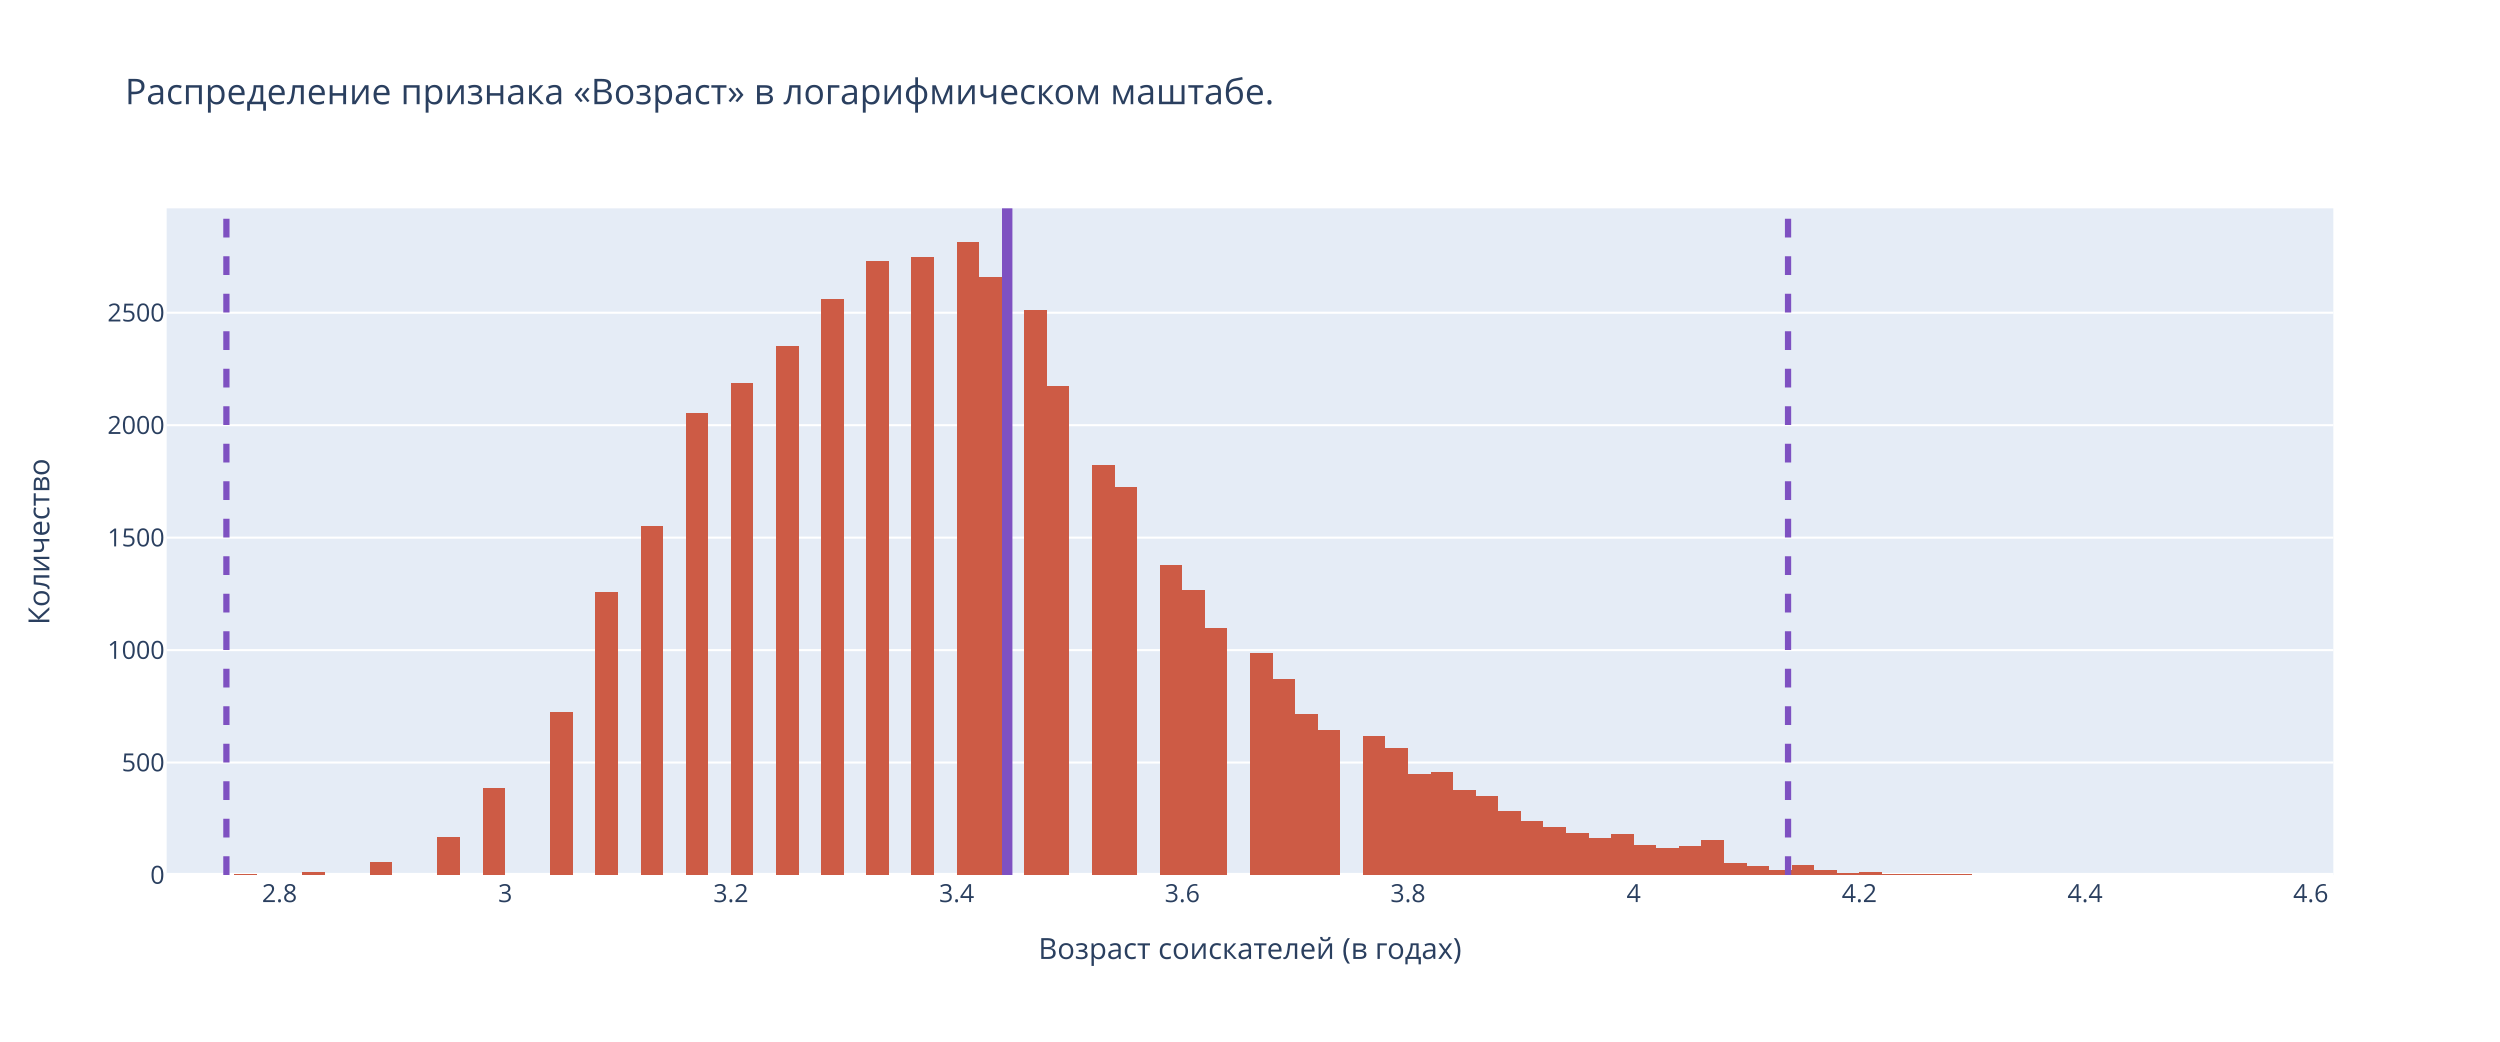
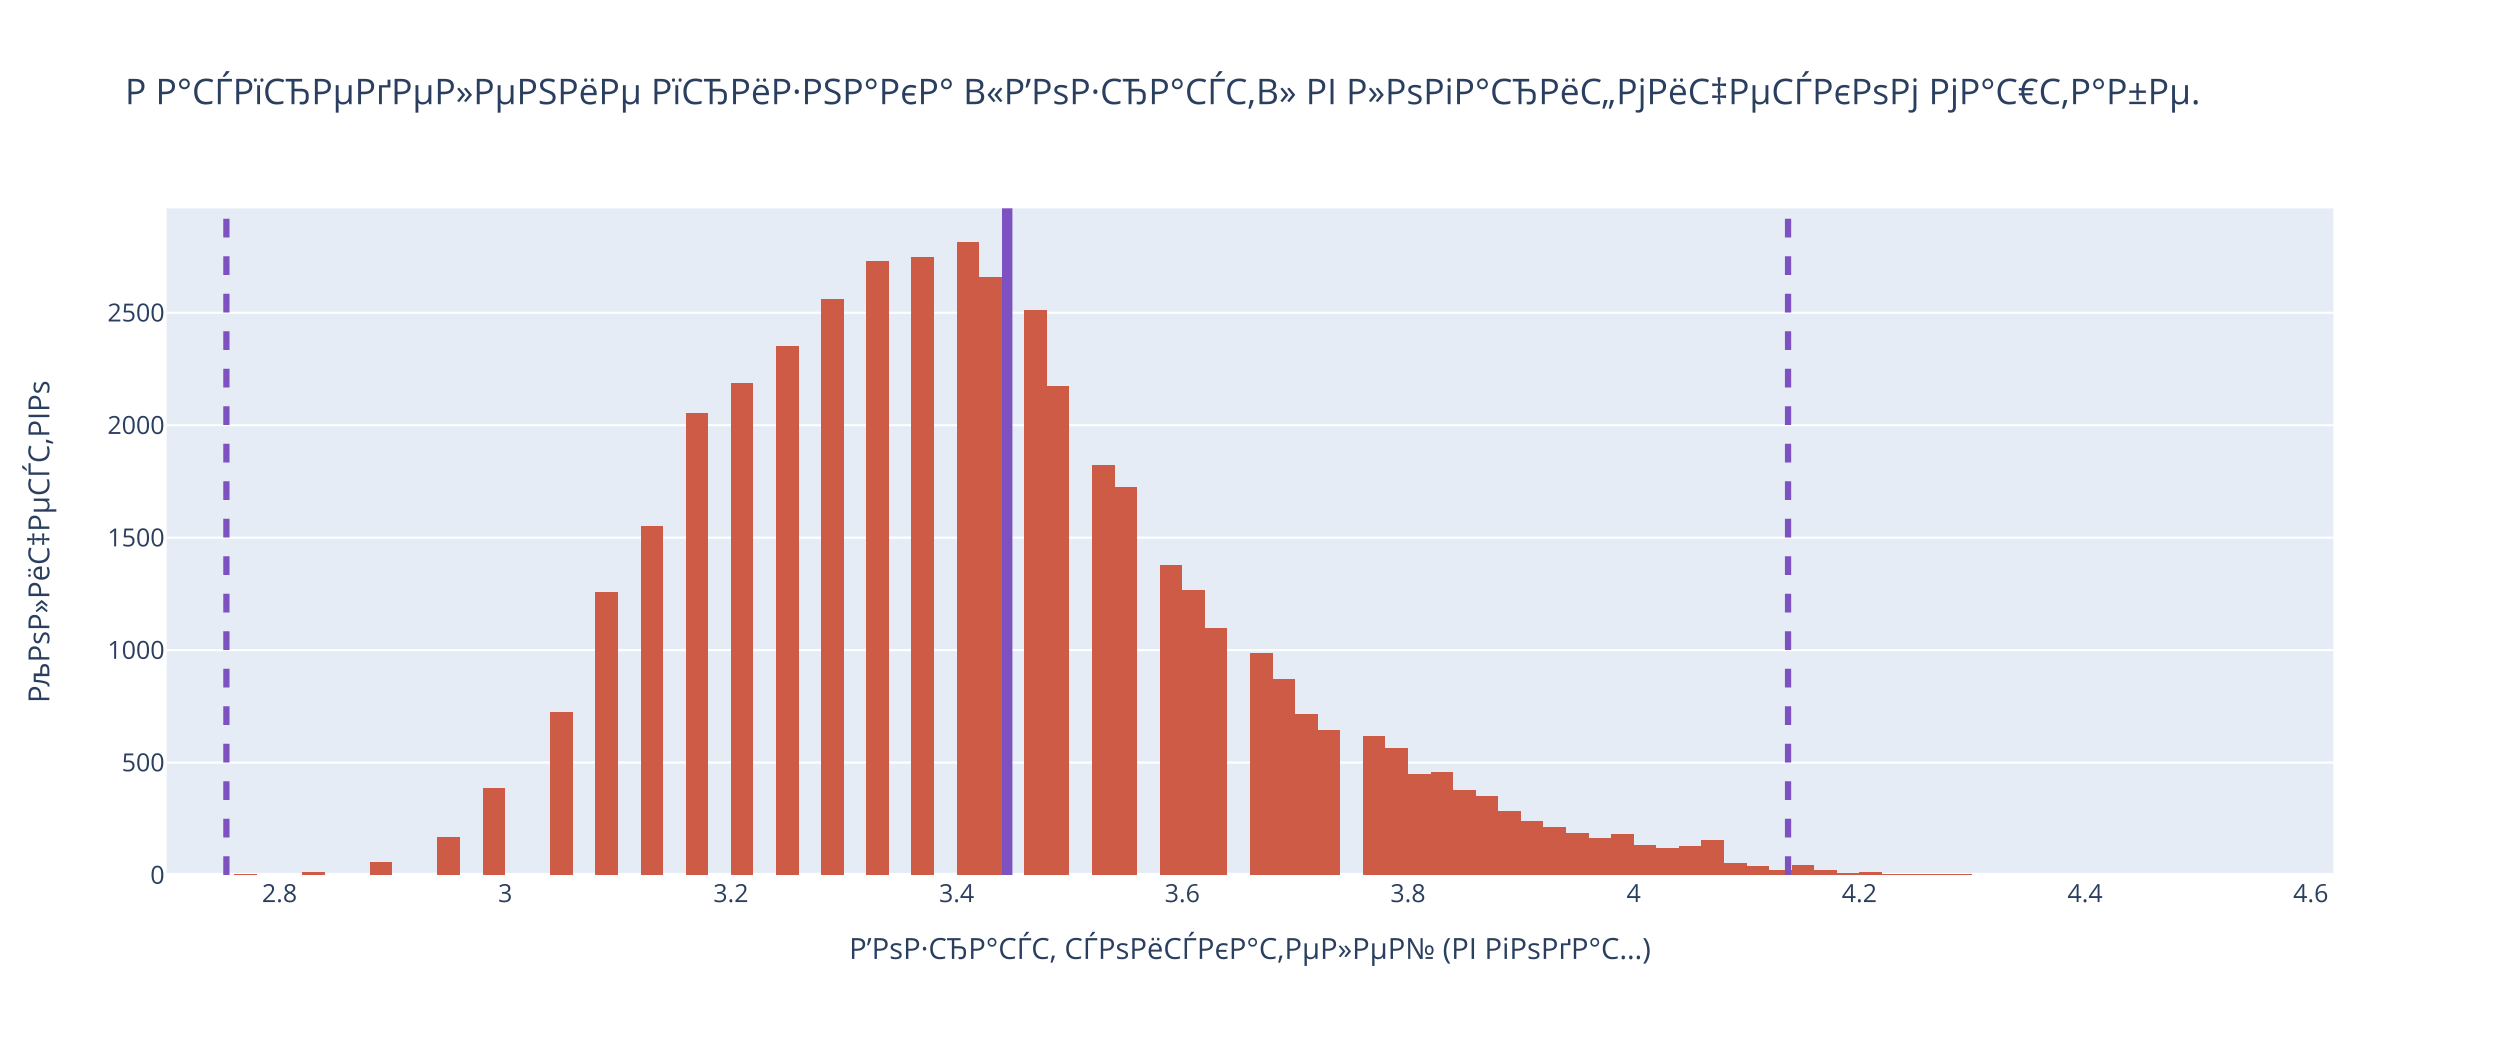
<svg xmlns="http://www.w3.org/2000/svg" class="main-svg" width="1200" height="500" style="" viewBox="0 0 1200 500">
  <rect x="0" y="0" width="1200" height="500" style="fill: rgb(255, 255, 255); fill-opacity: 1;" />
  <defs id="defs-d39967">
    <g class="clips">
      <clipPath id="clipd39967xyplot" class="plotclip">
        <rect width="1040" height="320" />
      </clipPath>
      <clipPath class="axesclip" id="clipd39967x">
        <rect x="80" y="0" width="1040" height="500" />
      </clipPath>
      <clipPath class="axesclip" id="clipd39967y">
        <rect x="0" y="100" width="1200" height="320" />
      </clipPath>
      <clipPath class="axesclip" id="clipd39967xy">
        <rect x="80" y="100" width="1040" height="320" />
      </clipPath>
    </g>
    <g class="gradients" />
    <g class="patterns" />
  </defs>
  <g class="bglayer">
    <rect class="bg" x="80" y="100" width="1040" height="320" style="fill: rgb(229, 236, 246); fill-opacity: 1; stroke-width: 0;" />
  </g>
  <g class="layer-below">
    <g class="imagelayer" />
    <g class="shapelayer" />
  </g>
  <g class="cartesianlayer">
    <g class="subplot xy">
      <g class="layer-subplot">
        <g class="shapelayer" />
        <g class="imagelayer" />
      </g>
      <g class="minor-gridlayer">
        <g class="x" />
        <g class="y" />
      </g>
      <g class="gridlayer">
        <g class="x" />
        <g class="y">
          <path class="ygrid crisp" transform="translate(0,366.02)" d="M80,0h1040" style="stroke: rgb(255, 255, 255); stroke-opacity: 1; stroke-width: 1px;" />
          <path class="ygrid crisp" transform="translate(0,312.05)" d="M80,0h1040" style="stroke: rgb(255, 255, 255); stroke-opacity: 1; stroke-width: 1px;" />
          <path class="ygrid crisp" transform="translate(0,258.07)" d="M80,0h1040" style="stroke: rgb(255, 255, 255); stroke-opacity: 1; stroke-width: 1px;" />
          <path class="ygrid crisp" transform="translate(0,204.09)" d="M80,0h1040" style="stroke: rgb(255, 255, 255); stroke-opacity: 1; stroke-width: 1px;" />
          <path class="ygrid crisp" transform="translate(0,150.11)" d="M80,0h1040" style="stroke: rgb(255, 255, 255); stroke-opacity: 1; stroke-width: 1px;" />
        </g>
      </g>
      <g class="zerolinelayer">
        <path class="yzl zl crisp" transform="translate(0,420)" d="M80,0h1040" style="stroke: rgb(255, 255, 255); stroke-opacity: 1; stroke-width: 2px;" />
      </g>
      <path class="xlines-below" />
      <path class="ylines-below" />
      <g class="overlines-below" />
      <g class="xaxislayer-below" />
      <g class="yaxislayer-below" />
      <g class="overaxes-below" />
      <g class="plot" transform="translate(80,100)" clip-path="url(#clipd39967xyplot)">
        <g class="barlayer mlayer">
          <g class="trace bars" shape-rendering="crispEdges" style="opacity: 1;">
            <g class="points">
              <g class="point">
                <path d="M0,320V319.78H10.83V320Z" style="vector-effect: non-scaling-stroke; opacity: 1; stroke-width: 0px; fill: rgb(205, 91, 69); fill-opacity: 1;" />
              </g>
              <g class="point">
                <path d="M0,0Z" style="vector-effect: non-scaling-stroke; opacity: 1; stroke-width: 0px; fill: rgb(205, 91, 69); fill-opacity: 1;" />
              </g>
              <g class="point">
                <path d="M0,0Z" style="vector-effect: non-scaling-stroke; opacity: 1; stroke-width: 0px; fill: rgb(205, 91, 69); fill-opacity: 1;" />
              </g>
              <g class="point">
                <path d="M32.5,320V319.57H43.33V320Z" style="vector-effect: non-scaling-stroke; opacity: 1; stroke-width: 0px; fill: rgb(205, 91, 69); fill-opacity: 1;" />
              </g>
              <g class="point">
                <path d="M0,0Z" style="vector-effect: non-scaling-stroke; opacity: 1; stroke-width: 0px; fill: rgb(205, 91, 69); fill-opacity: 1;" />
              </g>
              <g class="point">
                <path d="M0,0Z" style="vector-effect: non-scaling-stroke; opacity: 1; stroke-width: 0px; fill: rgb(205, 91, 69); fill-opacity: 1;" />
              </g>
              <g class="point">
                <path d="M65,320V318.7H75.83V320Z" style="vector-effect: non-scaling-stroke; opacity: 1; stroke-width: 0px; fill: rgb(205, 91, 69); fill-opacity: 1;" />
              </g>
              <g class="point">
                <path d="M0,0Z" style="vector-effect: non-scaling-stroke; opacity: 1; stroke-width: 0px; fill: rgb(205, 91, 69); fill-opacity: 1;" />
              </g>
              <g class="point">
                <path d="M0,0Z" style="vector-effect: non-scaling-stroke; opacity: 1; stroke-width: 0px; fill: rgb(205, 91, 69); fill-opacity: 1;" />
              </g>
              <g class="point">
                <path d="M97.5,320V313.85H108.33V320Z" style="vector-effect: non-scaling-stroke; opacity: 1; stroke-width: 0px; fill: rgb(205, 91, 69); fill-opacity: 1;" />
              </g>
              <g class="point">
                <path d="M0,0Z" style="vector-effect: non-scaling-stroke; opacity: 1; stroke-width: 0px; fill: rgb(205, 91, 69); fill-opacity: 1;" />
              </g>
              <g class="point">
                <path d="M0,0Z" style="vector-effect: non-scaling-stroke; opacity: 1; stroke-width: 0px; fill: rgb(205, 91, 69); fill-opacity: 1;" />
              </g>
              <g class="point">
                <path d="M130,320V301.76H140.83V320Z" style="vector-effect: non-scaling-stroke; opacity: 1; stroke-width: 0px; fill: rgb(205, 91, 69); fill-opacity: 1;" />
              </g>
              <g class="point">
                <path d="M0,0Z" style="vector-effect: non-scaling-stroke; opacity: 1; stroke-width: 0px; fill: rgb(205, 91, 69); fill-opacity: 1;" />
              </g>
              <g class="point">
                <path d="M151.67,320V278.01H162.5V320Z" style="vector-effect: non-scaling-stroke; opacity: 1; stroke-width: 0px; fill: rgb(205, 91, 69); fill-opacity: 1;" />
              </g>
              <g class="point">
                <path d="M0,0Z" style="vector-effect: non-scaling-stroke; opacity: 1; stroke-width: 0px; fill: rgb(205, 91, 69); fill-opacity: 1;" />
              </g>
              <g class="point">
                <path d="M0,0Z" style="vector-effect: non-scaling-stroke; opacity: 1; stroke-width: 0px; fill: rgb(205, 91, 69); fill-opacity: 1;" />
              </g>
              <g class="point">
                <path d="M184.17,320V241.63H195V320Z" style="vector-effect: non-scaling-stroke; opacity: 1; stroke-width: 0px; fill: rgb(205, 91, 69); fill-opacity: 1;" />
              </g>
              <g class="point">
                <path d="M0,0Z" style="vector-effect: non-scaling-stroke; opacity: 1; stroke-width: 0px; fill: rgb(205, 91, 69); fill-opacity: 1;" />
              </g>
              <g class="point">
                <path d="M205.83,320V184.09H216.67V320Z" style="vector-effect: non-scaling-stroke; opacity: 1; stroke-width: 0px; fill: rgb(205, 91, 69); fill-opacity: 1;" />
              </g>
              <g class="point">
                <path d="M0,0Z" style="vector-effect: non-scaling-stroke; opacity: 1; stroke-width: 0px; fill: rgb(205, 91, 69); fill-opacity: 1;" />
              </g>
              <g class="point">
                <path d="M227.5,320V152.35H238.33V320Z" style="vector-effect: non-scaling-stroke; opacity: 1; stroke-width: 0px; fill: rgb(205, 91, 69); fill-opacity: 1;" />
              </g>
              <g class="point">
                <path d="M0,0Z" style="vector-effect: non-scaling-stroke; opacity: 1; stroke-width: 0px; fill: rgb(205, 91, 69); fill-opacity: 1;" />
              </g>
              <g class="point">
                <path d="M249.17,320V98.26H260V320Z" style="vector-effect: non-scaling-stroke; opacity: 1; stroke-width: 0px; fill: rgb(205, 91, 69); fill-opacity: 1;" />
              </g>
              <g class="point">
                <path d="M0,0Z" style="vector-effect: non-scaling-stroke; opacity: 1; stroke-width: 0px; fill: rgb(205, 91, 69); fill-opacity: 1;" />
              </g>
              <g class="point">
                <path d="M270.83,320V83.9H281.67V320Z" style="vector-effect: non-scaling-stroke; opacity: 1; stroke-width: 0px; fill: rgb(205, 91, 69); fill-opacity: 1;" />
              </g>
              <g class="point">
                <path d="M0,0Z" style="vector-effect: non-scaling-stroke; opacity: 1; stroke-width: 0px; fill: rgb(205, 91, 69); fill-opacity: 1;" />
              </g>
              <g class="point">
                <path d="M292.5,320V66.2H303.33V320Z" style="vector-effect: non-scaling-stroke; opacity: 1; stroke-width: 0px; fill: rgb(205, 91, 69); fill-opacity: 1;" />
              </g>
              <g class="point">
                <path d="M0,0Z" style="vector-effect: non-scaling-stroke; opacity: 1; stroke-width: 0px; fill: rgb(205, 91, 69); fill-opacity: 1;" />
              </g>
              <g class="point">
                <path d="M314.17,320V43.53H325V320Z" style="vector-effect: non-scaling-stroke; opacity: 1; stroke-width: 0px; fill: rgb(205, 91, 69); fill-opacity: 1;" />
              </g>
              <g class="point">
                <path d="M0,0Z" style="vector-effect: non-scaling-stroke; opacity: 1; stroke-width: 0px; fill: rgb(205, 91, 69); fill-opacity: 1;" />
              </g>
              <g class="point">
                <path d="M335.83,320V25.39H346.67V320Z" style="vector-effect: non-scaling-stroke; opacity: 1; stroke-width: 0px; fill: rgb(205, 91, 69); fill-opacity: 1;" />
              </g>
              <g class="point">
                <path d="M0,0Z" style="vector-effect: non-scaling-stroke; opacity: 1; stroke-width: 0px; fill: rgb(205, 91, 69); fill-opacity: 1;" />
              </g>
              <g class="point">
                <path d="M357.5,320V23.34H368.33V320Z" style="vector-effect: non-scaling-stroke; opacity: 1; stroke-width: 0px; fill: rgb(205, 91, 69); fill-opacity: 1;" />
              </g>
              <g class="point">
                <path d="M0,0Z" style="vector-effect: non-scaling-stroke; opacity: 1; stroke-width: 0px; fill: rgb(205, 91, 69); fill-opacity: 1;" />
              </g>
              <g class="point">
                <path d="M379.17,320V16H390V320Z" style="vector-effect: non-scaling-stroke; opacity: 1; stroke-width: 0px; fill: rgb(205, 91, 69); fill-opacity: 1;" />
              </g>
              <g class="point">
                <path d="M390,320V32.95H400.83V320Z" style="vector-effect: non-scaling-stroke; opacity: 1; stroke-width: 0px; fill: rgb(205, 91, 69); fill-opacity: 1;" />
              </g>
              <g class="point">
                <path d="M0,0Z" style="vector-effect: non-scaling-stroke; opacity: 1; stroke-width: 0px; fill: rgb(205, 91, 69); fill-opacity: 1;" />
              </g>
              <g class="point">
                <path d="M411.67,320V48.6H422.5V320Z" style="vector-effect: non-scaling-stroke; opacity: 1; stroke-width: 0px; fill: rgb(205, 91, 69); fill-opacity: 1;" />
              </g>
              <g class="point">
                <path d="M422.5,320V85.41H433.33V320Z" style="vector-effect: non-scaling-stroke; opacity: 1; stroke-width: 0px; fill: rgb(205, 91, 69); fill-opacity: 1;" />
              </g>
              <g class="point">
                <path d="M0,0Z" style="vector-effect: non-scaling-stroke; opacity: 1; stroke-width: 0px; fill: rgb(205, 91, 69); fill-opacity: 1;" />
              </g>
              <g class="point">
                <path d="M444.17,320V123.41H455V320Z" style="vector-effect: non-scaling-stroke; opacity: 1; stroke-width: 0px; fill: rgb(205, 91, 69); fill-opacity: 1;" />
              </g>
              <g class="point">
                <path d="M455,320V133.89H465.83V320Z" style="vector-effect: non-scaling-stroke; opacity: 1; stroke-width: 0px; fill: rgb(205, 91, 69); fill-opacity: 1;" />
              </g>
              <g class="point">
                <path d="M0,0Z" style="vector-effect: non-scaling-stroke; opacity: 1; stroke-width: 0px; fill: rgb(205, 91, 69); fill-opacity: 1;" />
              </g>
              <g class="point">
                <path d="M476.67,320V171.13H487.5V320Z" style="vector-effect: non-scaling-stroke; opacity: 1; stroke-width: 0px; fill: rgb(205, 91, 69); fill-opacity: 1;" />
              </g>
              <g class="point">
                <path d="M487.5,320V183.22H498.33V320Z" style="vector-effect: non-scaling-stroke; opacity: 1; stroke-width: 0px; fill: rgb(205, 91, 69); fill-opacity: 1;" />
              </g>
              <g class="point">
                <path d="M498.33,320V201.47H509.17V320Z" style="vector-effect: non-scaling-stroke; opacity: 1; stroke-width: 0px; fill: rgb(205, 91, 69); fill-opacity: 1;" />
              </g>
              <g class="point">
                <path d="M0,0Z" style="vector-effect: non-scaling-stroke; opacity: 1; stroke-width: 0px; fill: rgb(205, 91, 69); fill-opacity: 1;" />
              </g>
              <g class="point">
                <path d="M520,320V213.56H530.83V320Z" style="vector-effect: non-scaling-stroke; opacity: 1; stroke-width: 0px; fill: rgb(205, 91, 69); fill-opacity: 1;" />
              </g>
              <g class="point">
                <path d="M530.83,320V226.08H541.67V320Z" style="vector-effect: non-scaling-stroke; opacity: 1; stroke-width: 0px; fill: rgb(205, 91, 69); fill-opacity: 1;" />
              </g>
              <g class="point">
                <path d="M541.67,320V242.92H552.5V320Z" style="vector-effect: non-scaling-stroke; opacity: 1; stroke-width: 0px; fill: rgb(205, 91, 69); fill-opacity: 1;" />
              </g>
              <g class="point">
                <path d="M552.5,320V250.48H563.33V320Z" style="vector-effect: non-scaling-stroke; opacity: 1; stroke-width: 0px; fill: rgb(205, 91, 69); fill-opacity: 1;" />
              </g>
              <g class="point">
                <path d="M0,0Z" style="vector-effect: non-scaling-stroke; opacity: 1; stroke-width: 0px; fill: rgb(205, 91, 69); fill-opacity: 1;" />
              </g>
              <g class="point">
                <path d="M574.17,320V253.28H585V320Z" style="vector-effect: non-scaling-stroke; opacity: 1; stroke-width: 0px; fill: rgb(205, 91, 69); fill-opacity: 1;" />
              </g>
              <g class="point">
                <path d="M585,320V259.11H595.83V320Z" style="vector-effect: non-scaling-stroke; opacity: 1; stroke-width: 0px; fill: rgb(205, 91, 69); fill-opacity: 1;" />
              </g>
              <g class="point">
                <path d="M595.83,320V271.64H606.67V320Z" style="vector-effect: non-scaling-stroke; opacity: 1; stroke-width: 0px; fill: rgb(205, 91, 69); fill-opacity: 1;" />
              </g>
              <g class="point">
                <path d="M606.67,320V270.56H617.5V320Z" style="vector-effect: non-scaling-stroke; opacity: 1; stroke-width: 0px; fill: rgb(205, 91, 69); fill-opacity: 1;" />
              </g>
              <g class="point">
                <path d="M617.5,320V279.09H628.33V320Z" style="vector-effect: non-scaling-stroke; opacity: 1; stroke-width: 0px; fill: rgb(205, 91, 69); fill-opacity: 1;" />
              </g>
              <g class="point">
                <path d="M628.33,320V282.22H639.17V320Z" style="vector-effect: non-scaling-stroke; opacity: 1; stroke-width: 0px; fill: rgb(205, 91, 69); fill-opacity: 1;" />
              </g>
              <g class="point">
                <path d="M639.17,320V289.34H650V320Z" style="vector-effect: non-scaling-stroke; opacity: 1; stroke-width: 0px; fill: rgb(205, 91, 69); fill-opacity: 1;" />
              </g>
              <g class="point">
                <path d="M650,320V294.31H660.83V320Z" style="vector-effect: non-scaling-stroke; opacity: 1; stroke-width: 0px; fill: rgb(205, 91, 69); fill-opacity: 1;" />
              </g>
              <g class="point">
                <path d="M660.83,320V296.79H671.67V320Z" style="vector-effect: non-scaling-stroke; opacity: 1; stroke-width: 0px; fill: rgb(205, 91, 69); fill-opacity: 1;" />
              </g>
              <g class="point">
                <path d="M671.67,320V299.92H682.5V320Z" style="vector-effect: non-scaling-stroke; opacity: 1; stroke-width: 0px; fill: rgb(205, 91, 69); fill-opacity: 1;" />
              </g>
              <g class="point">
                <path d="M682.5,320V302.19H693.33V320Z" style="vector-effect: non-scaling-stroke; opacity: 1; stroke-width: 0px; fill: rgb(205, 91, 69); fill-opacity: 1;" />
              </g>
              <g class="point">
                <path d="M693.33,320V300.24H704.17V320Z" style="vector-effect: non-scaling-stroke; opacity: 1; stroke-width: 0px; fill: rgb(205, 91, 69); fill-opacity: 1;" />
              </g>
              <g class="point">
                <path d="M704.17,320V305.43H715V320Z" style="vector-effect: non-scaling-stroke; opacity: 1; stroke-width: 0px; fill: rgb(205, 91, 69); fill-opacity: 1;" />
              </g>
              <g class="point">
                <path d="M715,320V307.15H725.83V320Z" style="vector-effect: non-scaling-stroke; opacity: 1; stroke-width: 0px; fill: rgb(205, 91, 69); fill-opacity: 1;" />
              </g>
              <g class="point">
                <path d="M725.83,320V306.07H736.67V320Z" style="vector-effect: non-scaling-stroke; opacity: 1; stroke-width: 0px; fill: rgb(205, 91, 69); fill-opacity: 1;" />
              </g>
              <g class="point">
                <path d="M736.67,320V303.05H747.5V320Z" style="vector-effect: non-scaling-stroke; opacity: 1; stroke-width: 0px; fill: rgb(205, 91, 69); fill-opacity: 1;" />
              </g>
              <g class="point">
                <path d="M747.5,320V314.06H758.33V320Z" style="vector-effect: non-scaling-stroke; opacity: 1; stroke-width: 0px; fill: rgb(205, 91, 69); fill-opacity: 1;" />
              </g>
              <g class="point">
                <path d="M758.33,320V315.9H769.17V320Z" style="vector-effect: non-scaling-stroke; opacity: 1; stroke-width: 0px; fill: rgb(205, 91, 69); fill-opacity: 1;" />
              </g>
              <g class="point">
                <path d="M769.17,320V317.63H780V320Z" style="vector-effect: non-scaling-stroke; opacity: 1; stroke-width: 0px; fill: rgb(205, 91, 69); fill-opacity: 1;" />
              </g>
              <g class="point">
                <path d="M780,320V315.03H790.83V320Z" style="vector-effect: non-scaling-stroke; opacity: 1; stroke-width: 0px; fill: rgb(205, 91, 69); fill-opacity: 1;" />
              </g>
              <g class="point">
                <path d="M790.83,320V317.84H801.67V320Z" style="vector-effect: non-scaling-stroke; opacity: 1; stroke-width: 0px; fill: rgb(205, 91, 69); fill-opacity: 1;" />
              </g>
              <g class="point">
                <path d="M801.67,320V318.81H812.5V320Z" style="vector-effect: non-scaling-stroke; opacity: 1; stroke-width: 0px; fill: rgb(205, 91, 69); fill-opacity: 1;" />
              </g>
              <g class="point">
                <path d="M812.5,320V318.6H823.33V320Z" style="vector-effect: non-scaling-stroke; opacity: 1; stroke-width: 0px; fill: rgb(205, 91, 69); fill-opacity: 1;" />
              </g>
              <g class="point">
                <path d="M823.33,320V319.57H834.17V320Z" style="vector-effect: non-scaling-stroke; opacity: 1; stroke-width: 0px; fill: rgb(205, 91, 69); fill-opacity: 1;" />
              </g>
              <g class="point">
                <path d="M834.17,320V319.68H845V320Z" style="vector-effect: non-scaling-stroke; opacity: 1; stroke-width: 0px; fill: rgb(205, 91, 69); fill-opacity: 1;" />
              </g>
              <g class="point">
                <path d="M845,320V319.35H855.83V320Z" style="vector-effect: non-scaling-stroke; opacity: 1; stroke-width: 0px; fill: rgb(205, 91, 69); fill-opacity: 1;" />
              </g>
              <g class="point">
                <path d="M855.83,320V319.57H866.67V320Z" style="vector-effect: non-scaling-stroke; opacity: 1; stroke-width: 0px; fill: rgb(205, 91, 69); fill-opacity: 1;" />
              </g>
              <g class="point">
                <path d="M0,0Z" style="vector-effect: non-scaling-stroke; opacity: 1; stroke-width: 0px; fill: rgb(205, 91, 69); fill-opacity: 1;" />
              </g>
              <g class="point">
                <path d="M877.5,320V319.89H888.33V320Z" style="vector-effect: non-scaling-stroke; opacity: 1; stroke-width: 0px; fill: rgb(205, 91, 69); fill-opacity: 1;" />
              </g>
              <g class="point">
                <path d="M888.33,320V319.89H899.17V320Z" style="vector-effect: non-scaling-stroke; opacity: 1; stroke-width: 0px; fill: rgb(205, 91, 69); fill-opacity: 1;" />
              </g>
              <g class="point">
                <path d="M0,0Z" style="vector-effect: non-scaling-stroke; opacity: 1; stroke-width: 0px; fill: rgb(205, 91, 69); fill-opacity: 1;" />
              </g>
              <g class="point">
                <path d="M0,0Z" style="vector-effect: non-scaling-stroke; opacity: 1; stroke-width: 0px; fill: rgb(205, 91, 69); fill-opacity: 1;" />
              </g>
              <g class="point">
                <path d="M0,0Z" style="vector-effect: non-scaling-stroke; opacity: 1; stroke-width: 0px; fill: rgb(205, 91, 69); fill-opacity: 1;" />
              </g>
              <g class="point">
                <path d="M0,0Z" style="vector-effect: non-scaling-stroke; opacity: 1; stroke-width: 0px; fill: rgb(205, 91, 69); fill-opacity: 1;" />
              </g>
              <g class="point">
                <path d="M0,0Z" style="vector-effect: non-scaling-stroke; opacity: 1; stroke-width: 0px; fill: rgb(205, 91, 69); fill-opacity: 1;" />
              </g>
              <g class="point">
                <path d="M0,0Z" style="vector-effect: non-scaling-stroke; opacity: 1; stroke-width: 0px; fill: rgb(205, 91, 69); fill-opacity: 1;" />
              </g>
              <g class="point">
                <path d="M0,0Z" style="vector-effect: non-scaling-stroke; opacity: 1; stroke-width: 0px; fill: rgb(205, 91, 69); fill-opacity: 1;" />
              </g>
              <g class="point">
                <path d="M0,0Z" style="vector-effect: non-scaling-stroke; opacity: 1; stroke-width: 0px; fill: rgb(205, 91, 69); fill-opacity: 1;" />
              </g>
              <g class="point">
                <path d="M0,0Z" style="vector-effect: non-scaling-stroke; opacity: 1; stroke-width: 0px; fill: rgb(205, 91, 69); fill-opacity: 1;" />
              </g>
              <g class="point">
                <path d="M0,0Z" style="vector-effect: non-scaling-stroke; opacity: 1; stroke-width: 0px; fill: rgb(205, 91, 69); fill-opacity: 1;" />
              </g>
              <g class="point">
                <path d="M0,0Z" style="vector-effect: non-scaling-stroke; opacity: 1; stroke-width: 0px; fill: rgb(205, 91, 69); fill-opacity: 1;" />
              </g>
              <g class="point">
                <path d="M0,0Z" style="vector-effect: non-scaling-stroke; opacity: 1; stroke-width: 0px; fill: rgb(205, 91, 69); fill-opacity: 1;" />
              </g>
              <g class="point">
                <path d="M1029.17,320V319.89H1040V320Z" style="vector-effect: non-scaling-stroke; opacity: 1; stroke-width: 0px; fill: rgb(205, 91, 69); fill-opacity: 1;" />
              </g>
            </g>
          </g>
        </g>
      </g>
      <g class="overplot" />
      <path class="xlines-above crisp" d="M0,0" style="fill: none;" />
      <path class="ylines-above crisp" d="M0,0" style="fill: none;" />
      <g class="overlines-above" />
      <g class="xaxislayer-above">
        <g class="xtick">
          <text text-anchor="middle" x="0" y="433" transform="translate(134.17,0)" style="font-family: 'Open Sans', verdana, arial, sans-serif; font-size: 12px; fill: rgb(42, 63, 95); fill-opacity: 1; white-space: pre; opacity: 1;">2.8</text>
        </g>
        <g class="xtick">
          <text text-anchor="middle" x="0" y="433" style="font-family: 'Open Sans', verdana, arial, sans-serif; font-size: 12px; fill: rgb(42, 63, 95); fill-opacity: 1; white-space: pre; opacity: 1;" transform="translate(242.5,0)">3</text>
        </g>
        <g class="xtick">
          <text text-anchor="middle" x="0" y="433" style="font-family: 'Open Sans', verdana, arial, sans-serif; font-size: 12px; fill: rgb(42, 63, 95); fill-opacity: 1; white-space: pre; opacity: 1;" transform="translate(350.83,0)">3.2</text>
        </g>
        <g class="xtick">
          <text text-anchor="middle" x="0" y="433" style="font-family: 'Open Sans', verdana, arial, sans-serif; font-size: 12px; fill: rgb(42, 63, 95); fill-opacity: 1; white-space: pre; opacity: 1;" transform="translate(459.17,0)">3.4</text>
        </g>
        <g class="xtick">
          <text text-anchor="middle" x="0" y="433" style="font-family: 'Open Sans', verdana, arial, sans-serif; font-size: 12px; fill: rgb(42, 63, 95); fill-opacity: 1; white-space: pre; opacity: 1;" transform="translate(567.5,0)">3.6</text>
        </g>
        <g class="xtick">
          <text text-anchor="middle" x="0" y="433" style="font-family: 'Open Sans', verdana, arial, sans-serif; font-size: 12px; fill: rgb(42, 63, 95); fill-opacity: 1; white-space: pre; opacity: 1;" transform="translate(675.83,0)">3.8</text>
        </g>
        <g class="xtick">
          <text text-anchor="middle" x="0" y="433" style="font-family: 'Open Sans', verdana, arial, sans-serif; font-size: 12px; fill: rgb(42, 63, 95); fill-opacity: 1; white-space: pre; opacity: 1;" transform="translate(784.17,0)">4</text>
        </g>
        <g class="xtick">
          <text text-anchor="middle" x="0" y="433" style="font-family: 'Open Sans', verdana, arial, sans-serif; font-size: 12px; fill: rgb(42, 63, 95); fill-opacity: 1; white-space: pre; opacity: 1;" transform="translate(892.5,0)">4.2</text>
        </g>
        <g class="xtick">
          <text text-anchor="middle" x="0" y="433" style="font-family: 'Open Sans', verdana, arial, sans-serif; font-size: 12px; fill: rgb(42, 63, 95); fill-opacity: 1; white-space: pre; opacity: 1;" transform="translate(1000.83,0)">4.4</text>
        </g>
        <g class="xtick">
          <text text-anchor="middle" x="0" y="433" style="font-family: 'Open Sans', verdana, arial, sans-serif; font-size: 12px; fill: rgb(42, 63, 95); fill-opacity: 1; white-space: pre; opacity: 1;" transform="translate(1109.17,0)">4.6</text>
        </g>
      </g>
      <g class="yaxislayer-above">
        <g class="ytick">
          <text text-anchor="end" x="79" y="4.2" transform="translate(0,420)" style="font-family: 'Open Sans', verdana, arial, sans-serif; font-size: 12px; fill: rgb(42, 63, 95); fill-opacity: 1; white-space: pre; opacity: 1;">0</text>
        </g>
        <g class="ytick">
          <text text-anchor="end" x="79" y="4.2" style="font-family: 'Open Sans', verdana, arial, sans-serif; font-size: 12px; fill: rgb(42, 63, 95); fill-opacity: 1; white-space: pre; opacity: 1;" transform="translate(0,366.02)">500</text>
        </g>
        <g class="ytick">
          <text text-anchor="end" x="79" y="4.2" style="font-family: 'Open Sans', verdana, arial, sans-serif; font-size: 12px; fill: rgb(42, 63, 95); fill-opacity: 1; white-space: pre; opacity: 1;" transform="translate(0,312.05)">1000</text>
        </g>
        <g class="ytick">
          <text text-anchor="end" x="79" y="4.2" style="font-family: 'Open Sans', verdana, arial, sans-serif; font-size: 12px; fill: rgb(42, 63, 95); fill-opacity: 1; white-space: pre; opacity: 1;" transform="translate(0,258.07)">1500</text>
        </g>
        <g class="ytick">
          <text text-anchor="end" x="79" y="4.2" style="font-family: 'Open Sans', verdana, arial, sans-serif; font-size: 12px; fill: rgb(42, 63, 95); fill-opacity: 1; white-space: pre; opacity: 1;" transform="translate(0,204.09)">2000</text>
        </g>
        <g class="ytick">
          <text text-anchor="end" x="79" y="4.2" style="font-family: 'Open Sans', verdana, arial, sans-serif; font-size: 12px; fill: rgb(42, 63, 95); fill-opacity: 1; white-space: pre; opacity: 1;" transform="translate(0,150.11)">2500</text>
        </g>
      </g>
      <g class="overaxes-above" />
    </g>
  </g>
  <g class="polarlayer" />
  <g class="smithlayer" />
  <g class="ternarylayer" />
  <g class="geolayer" />
  <g class="funnelarealayer" />
  <g class="pielayer" />
  <g class="iciclelayer" />
  <g class="treemaplayer" />
  <g class="sunburstlayer" />
  <g class="glimages" />
  <defs id="topdefs-d39967">
    <g class="clips" />
  </defs>
  <g class="layer-above">
    <g class="imagelayer" />
    <g class="shapelayer">
      <path data-index="0" fill-rule="evenodd" d="M483.46,420L483.46,100" clip-path="url(#clipd39967x)" style="opacity: 1; stroke: rgb(126, 81, 193); stroke-opacity: 1; fill: rgb(0, 0, 0); fill-opacity: 0; stroke-width: 5px;" />
      <path data-index="1" fill-rule="evenodd" d="M858.26,420L858.26,100" clip-path="url(#clipd39967x)" style="opacity: 1; stroke: rgb(126, 81, 193); stroke-opacity: 1; fill: rgb(0, 0, 0); fill-opacity: 0; stroke-dasharray: 9px, 9px; stroke-width: 3px;" />
      <path data-index="2" fill-rule="evenodd" d="M108.67,420L108.67,100" clip-path="url(#clipd39967x)" style="opacity: 1; stroke: rgb(126, 81, 193); stroke-opacity: 1; fill: rgb(0, 0, 0); fill-opacity: 0; stroke-dasharray: 9px, 9px; stroke-width: 3px;" />
    </g>
  </g>
  <g class="infolayer">
    <g class="g-gtitle">
-       <text class="gtitle" x="60" y="50" text-anchor="start" dy="0em" style="font-family: 'Open Sans', verdana, arial, sans-serif; font-size: 17px; fill: rgb(42, 63, 95); opacity: 1; font-weight: normal; white-space: pre;">Распределение признака «Возраст» в логарифмическом маштабе.</text>
+       <text class="gtitle" x="60" y="50" text-anchor="start" dy="0em" style="font-family: 'Open Sans', verdana, arial, sans-serif; font-size: 17px; fill: rgb(42, 63, 95); opacity: 1; font-weight: normal; white-space: pre;">Р Р°СЃРїСЂРµРґРµР»РµРЅРёРµ РїСЂРёР·РЅР°РєР° В«Р’РѕР·СЂР°СЃС‚В» РІ Р»РѕРіР°СЂРёС„РјРёС‡РµСЃРєРѕРј РјР°С€С‚Р°Р±Рµ.</text>
    </g>
    <g class="g-xtitle">
-       <text class="xtitle" x="600" y="460.3" text-anchor="middle" style="font-family: 'Open Sans', verdana, arial, sans-serif; font-size: 14px; fill: rgb(42, 63, 95); opacity: 1; font-weight: normal; white-space: pre;">Возраст соискателей (в годах)</text>
+       <text class="xtitle" x="600" y="460.3" text-anchor="middle" style="font-family: 'Open Sans', verdana, arial, sans-serif; font-size: 14px; fill: rgb(42, 63, 95); opacity: 1; font-weight: normal; white-space: pre;">Р’РѕР·СЂР°СЃС‚ СЃРѕРёСЃРєР°С‚РµР»РµР№ (РІ РіРѕРґР°С…)</text>
    </g>
    <g class="g-ytitle">
-       <text class="ytitle" transform="rotate(-90,23.68438,260)" x="23.684" y="260" text-anchor="middle" style="font-family: 'Open Sans', verdana, arial, sans-serif; font-size: 14px; fill: rgb(42, 63, 95); opacity: 1; font-weight: normal; white-space: pre;">Количество</text>
+       <text class="ytitle" transform="rotate(-90,23.68438,260)" x="23.684" y="260" text-anchor="middle" style="font-family: 'Open Sans', verdana, arial, sans-serif; font-size: 14px; fill: rgb(42, 63, 95); opacity: 1; font-weight: normal; white-space: pre;">РљРѕР»РёС‡РµСЃС‚РІРѕ</text>
    </g>
  </g>
</svg>
